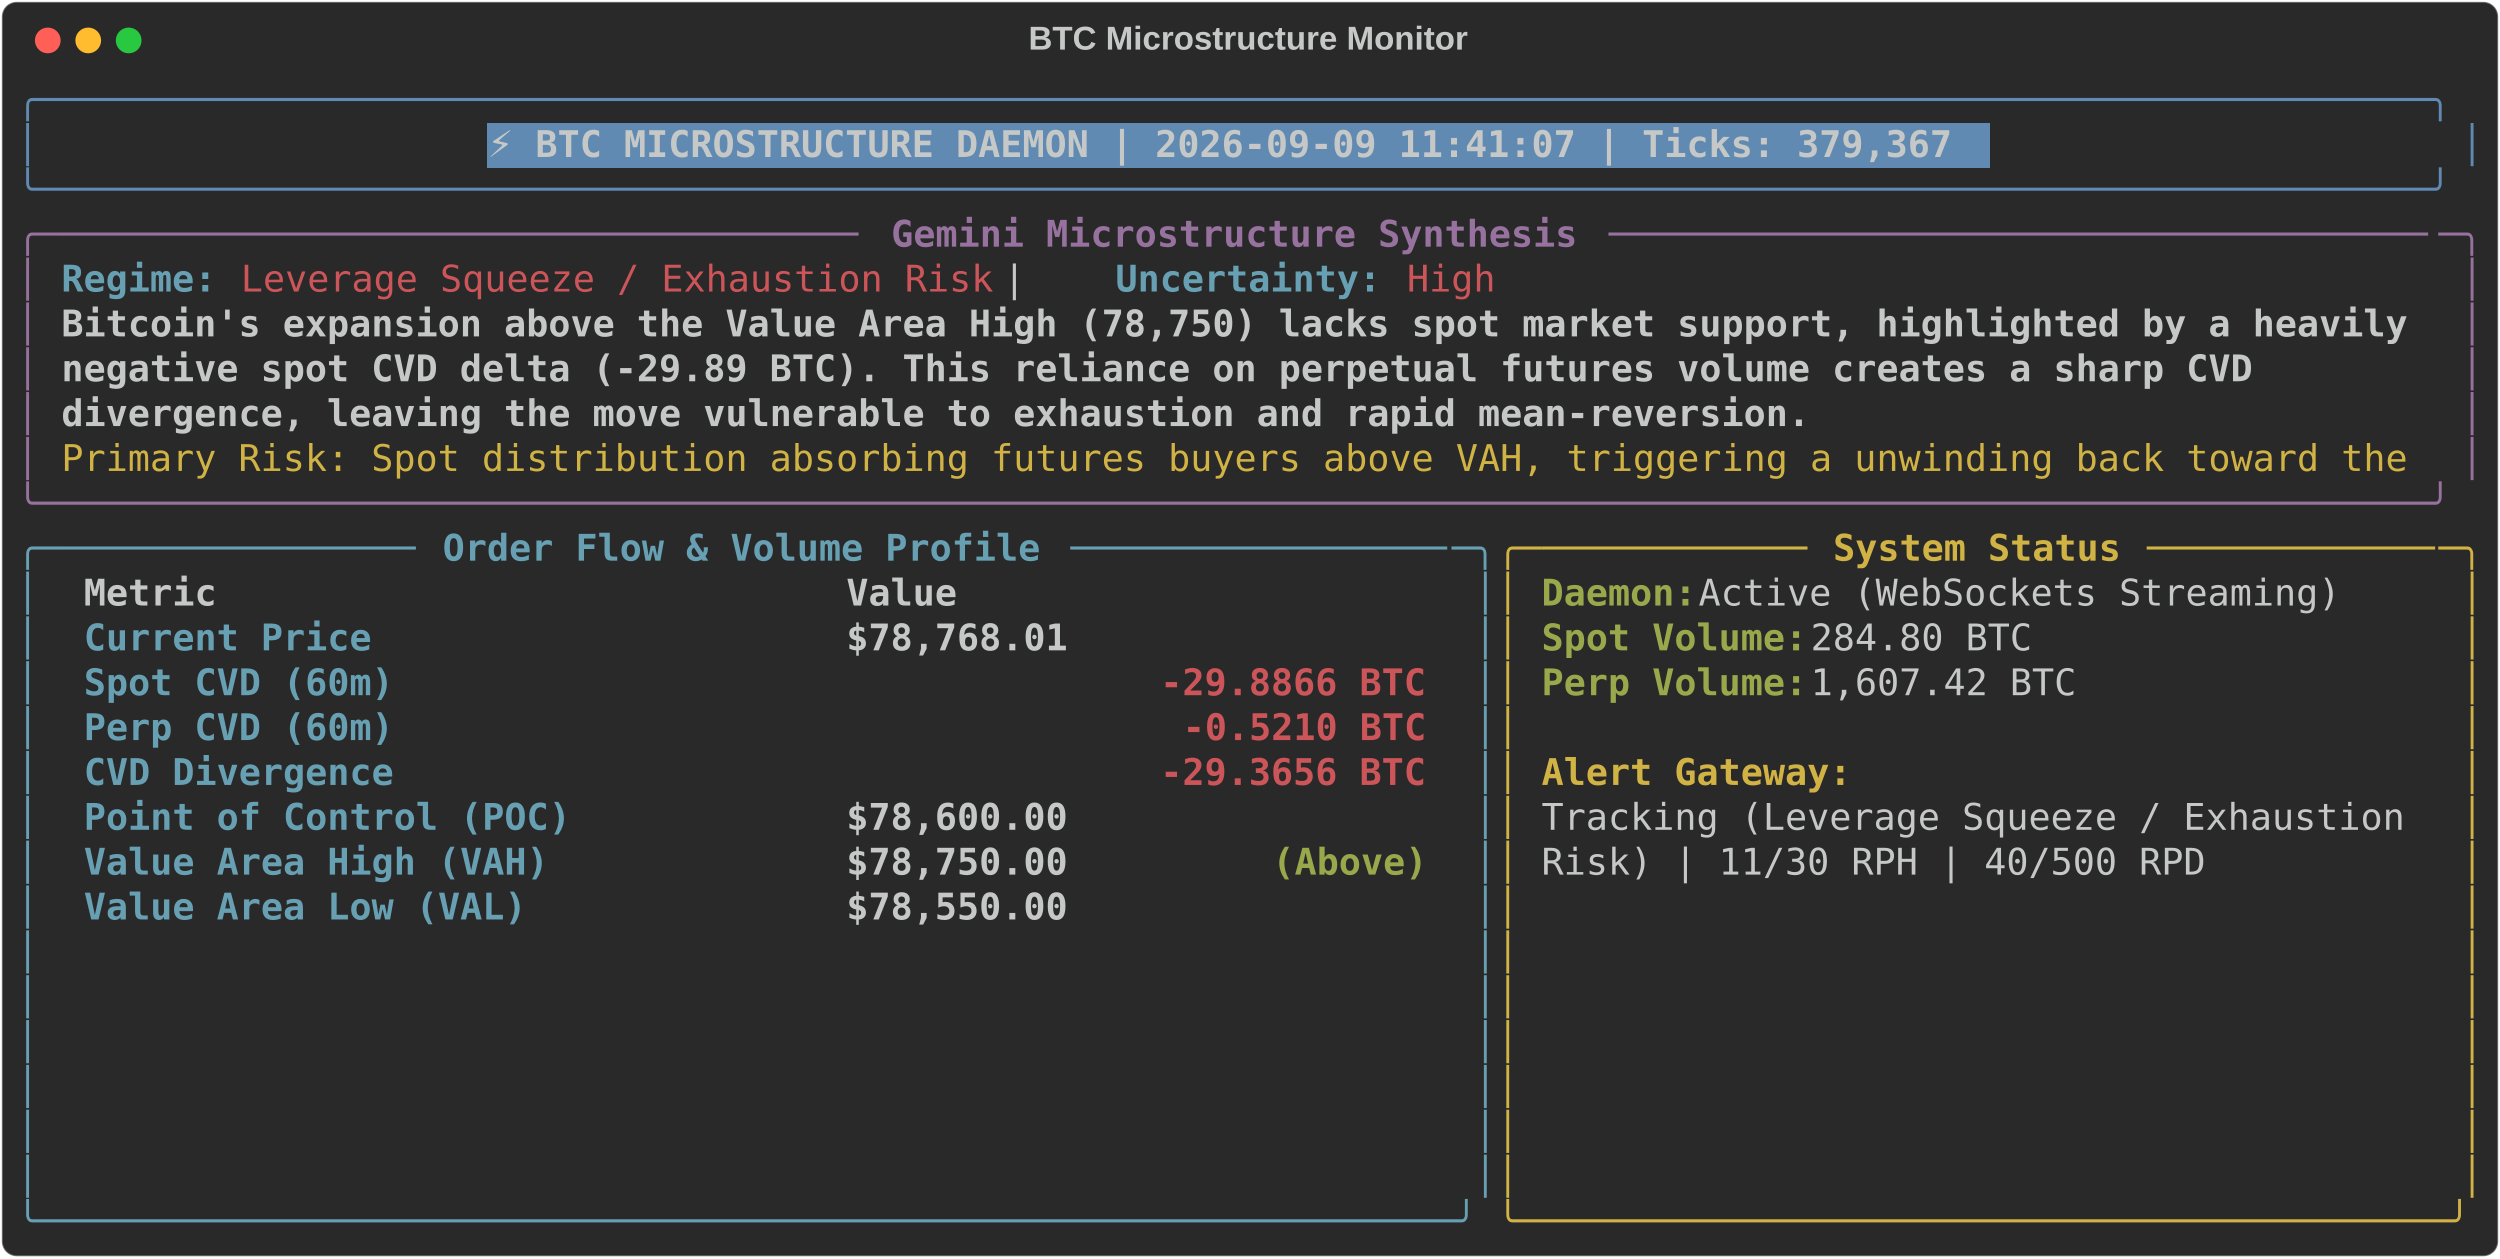
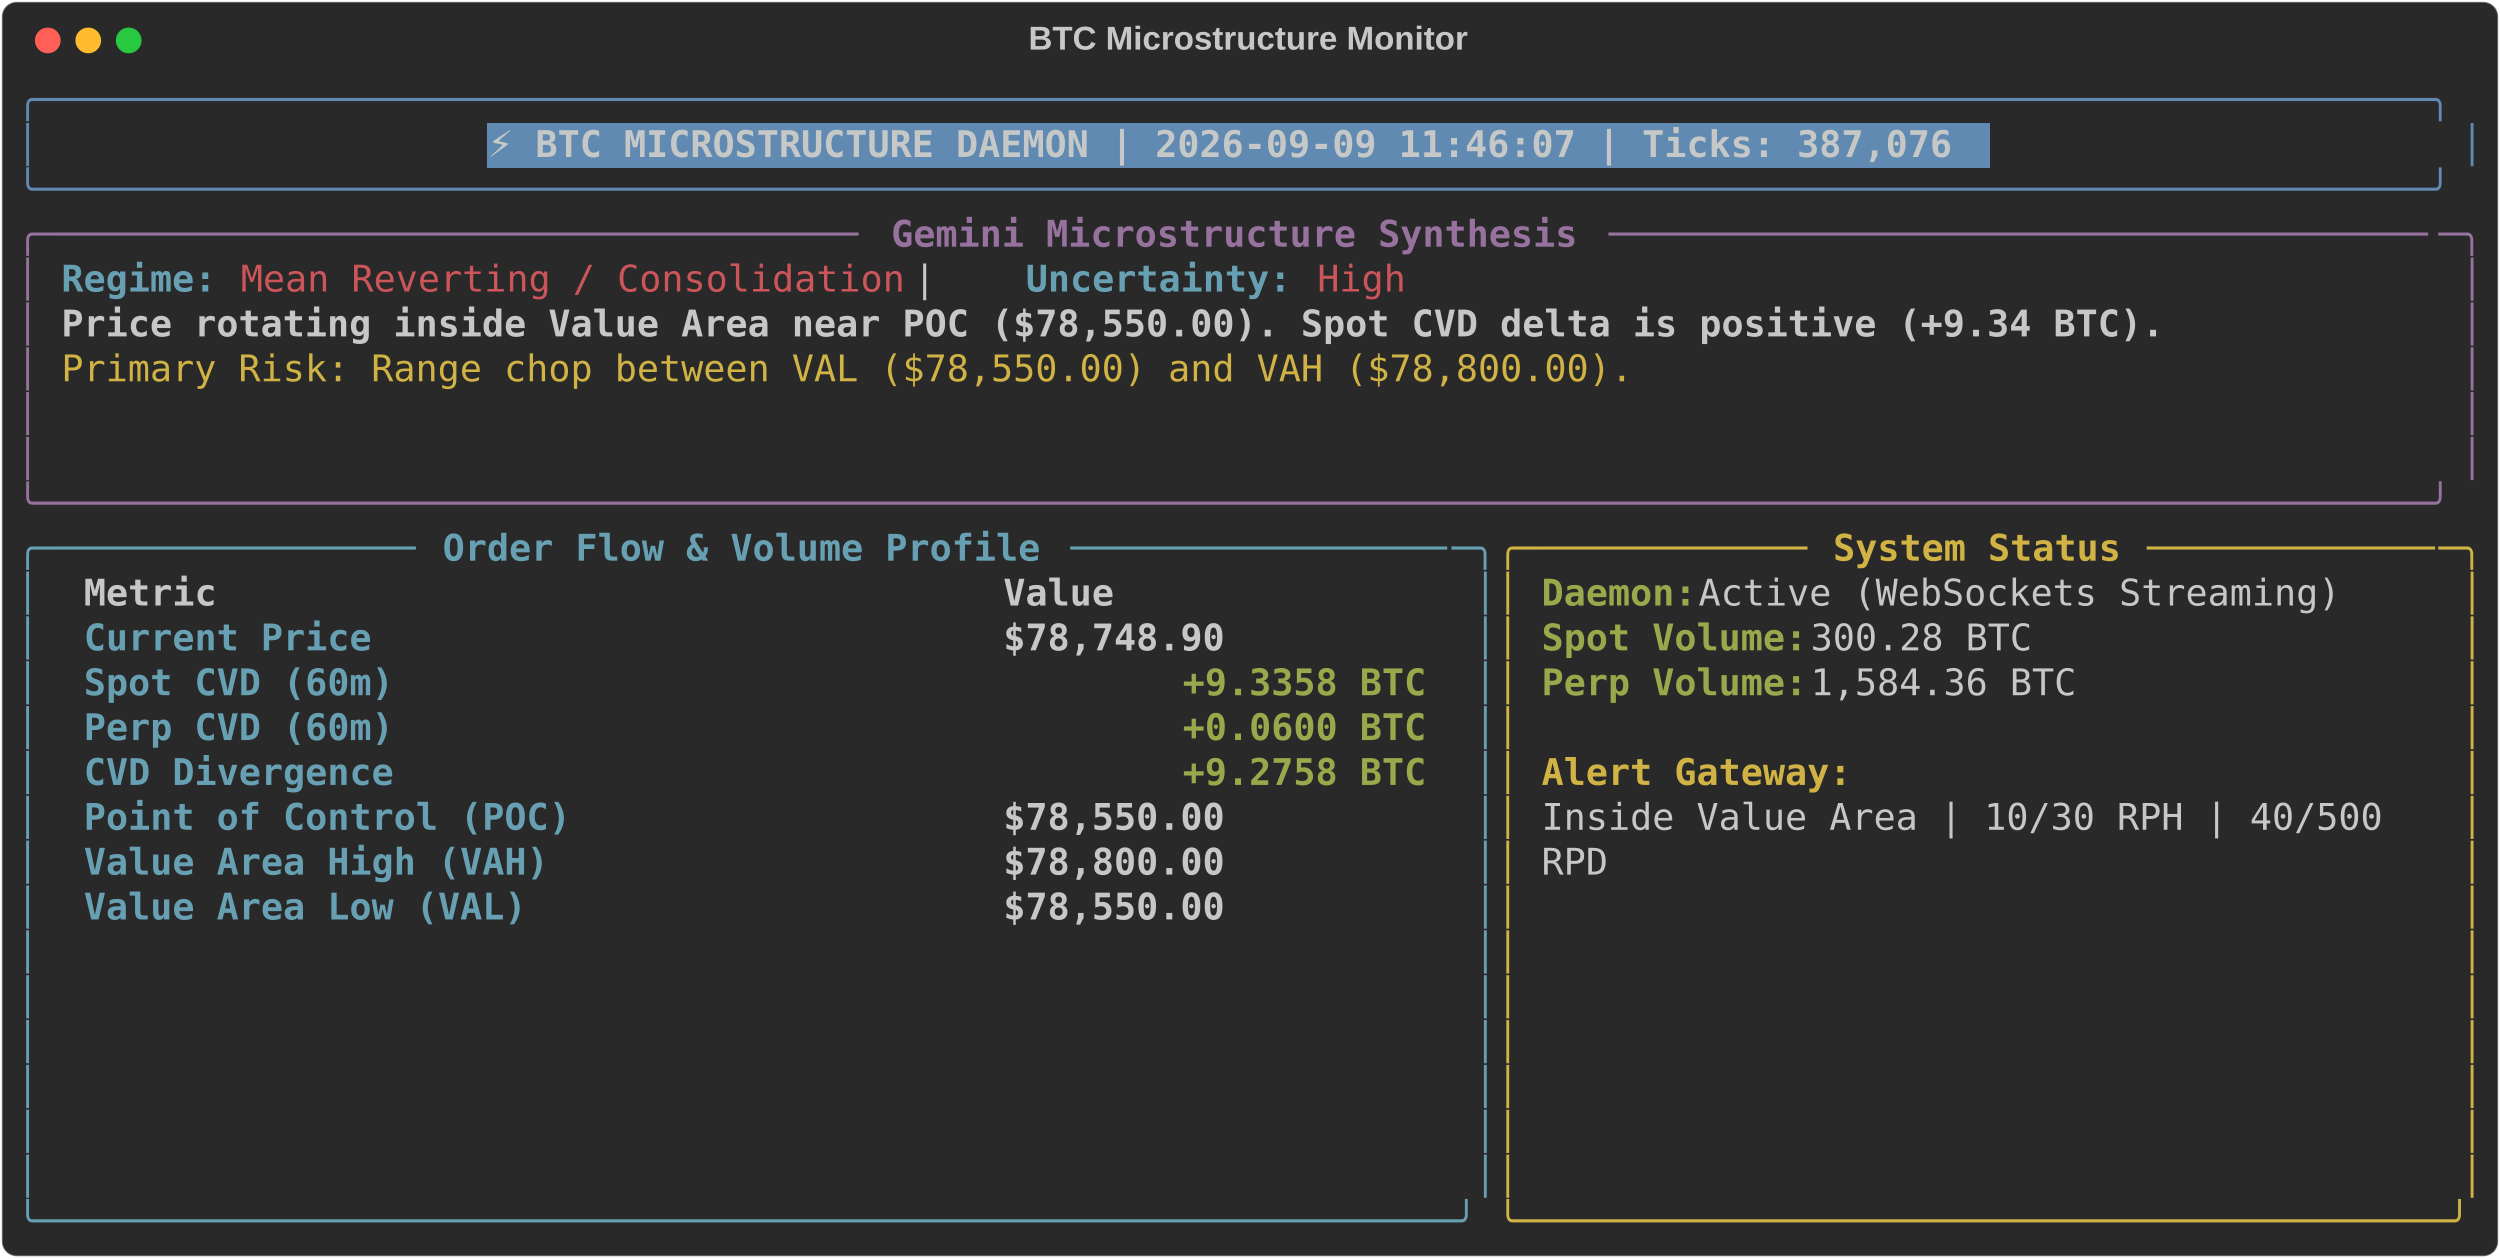
<svg xmlns="http://www.w3.org/2000/svg" class="rich-terminal" viewBox="0 0 1360 684.4">
  <style>

    @font-face {
        font-family: "Fira Code";
        src: local("FiraCode-Regular"),
                url("https://cdnjs.cloudflare.com/ajax/libs/firacode/6.2.0/woff2/FiraCode-Regular.woff2") format("woff2"),
                url("https://cdnjs.cloudflare.com/ajax/libs/firacode/6.2.0/woff/FiraCode-Regular.woff") format("woff");
        font-style: normal;
        font-weight: 400;
    }
    @font-face {
        font-family: "Fira Code";
        src: local("FiraCode-Bold"),
                url("https://cdnjs.cloudflare.com/ajax/libs/firacode/6.2.0/woff2/FiraCode-Bold.woff2") format("woff2"),
                url("https://cdnjs.cloudflare.com/ajax/libs/firacode/6.2.0/woff/FiraCode-Bold.woff") format("woff");
        font-style: bold;
        font-weight: 700;
    }

-     .terminal-413456417-matrix {
+     .terminal-1064719548-matrix {
        font-family: Fira Code, monospace;
        font-size: 20px;
        line-height: 24.4px;
        font-variant-east-asian: full-width;
    }

-     .terminal-413456417-title {
+     .terminal-1064719548-title {
        font-size: 18px;
        font-weight: bold;
        font-family: arial;
    }

-     .terminal-413456417-r1 { fill: #608ab1 }
- .terminal-413456417-r2 { fill: #c5c8c6 }
- .terminal-413456417-r3 { fill: #c5c8c6;font-weight: bold }
- .terminal-413456417-r4 { fill: #98729f }
- .terminal-413456417-r5 { fill: #98729f;font-weight: bold }
- .terminal-413456417-r6 { fill: #68a0b3;font-weight: bold }
- .terminal-413456417-r7 { fill: #cc555a }
- .terminal-413456417-r8 { fill: #d0b344 }
- .terminal-413456417-r9 { fill: #68a0b3 }
- .terminal-413456417-r10 { fill: #d0b344;font-weight: bold }
- .terminal-413456417-r11 { fill: #98a84b;font-weight: bold }
- .terminal-413456417-r12 { fill: #cc555a;font-weight: bold }
+     .terminal-1064719548-r1 { fill: #608ab1 }
+ .terminal-1064719548-r2 { fill: #c5c8c6 }
+ .terminal-1064719548-r3 { fill: #c5c8c6;font-weight: bold }
+ .terminal-1064719548-r4 { fill: #98729f }
+ .terminal-1064719548-r5 { fill: #98729f;font-weight: bold }
+ .terminal-1064719548-r6 { fill: #68a0b3;font-weight: bold }
+ .terminal-1064719548-r7 { fill: #cc555a }
+ .terminal-1064719548-r8 { fill: #d0b344 }
+ .terminal-1064719548-r9 { fill: #68a0b3 }
+ .terminal-1064719548-r10 { fill: #d0b344;font-weight: bold }
+ .terminal-1064719548-r11 { fill: #98a84b;font-weight: bold }
    </style>
  <defs>
-     <clipPath id="terminal-413456417-clip-terminal">
+     <clipPath id="terminal-1064719548-clip-terminal">
      <rect x="0" y="0" width="1341.0" height="633.4" />
    </clipPath>
-     <clipPath id="terminal-413456417-line-0">
+     <clipPath id="terminal-1064719548-line-0">
      <rect x="0" y="1.5" width="1342" height="24.65" />
    </clipPath>
-     <clipPath id="terminal-413456417-line-1">
+     <clipPath id="terminal-1064719548-line-1">
      <rect x="0" y="25.9" width="1342" height="24.65" />
    </clipPath>
-     <clipPath id="terminal-413456417-line-2">
+     <clipPath id="terminal-1064719548-line-2">
      <rect x="0" y="50.3" width="1342" height="24.65" />
    </clipPath>
-     <clipPath id="terminal-413456417-line-3">
+     <clipPath id="terminal-1064719548-line-3">
      <rect x="0" y="74.7" width="1342" height="24.65" />
    </clipPath>
-     <clipPath id="terminal-413456417-line-4">
+     <clipPath id="terminal-1064719548-line-4">
      <rect x="0" y="99.1" width="1342" height="24.65" />
    </clipPath>
-     <clipPath id="terminal-413456417-line-5">
+     <clipPath id="terminal-1064719548-line-5">
      <rect x="0" y="123.5" width="1342" height="24.65" />
    </clipPath>
-     <clipPath id="terminal-413456417-line-6">
+     <clipPath id="terminal-1064719548-line-6">
      <rect x="0" y="147.9" width="1342" height="24.65" />
    </clipPath>
-     <clipPath id="terminal-413456417-line-7">
+     <clipPath id="terminal-1064719548-line-7">
      <rect x="0" y="172.3" width="1342" height="24.65" />
    </clipPath>
-     <clipPath id="terminal-413456417-line-8">
+     <clipPath id="terminal-1064719548-line-8">
      <rect x="0" y="196.7" width="1342" height="24.65" />
    </clipPath>
-     <clipPath id="terminal-413456417-line-9">
+     <clipPath id="terminal-1064719548-line-9">
      <rect x="0" y="221.1" width="1342" height="24.65" />
    </clipPath>
-     <clipPath id="terminal-413456417-line-10">
+     <clipPath id="terminal-1064719548-line-10">
      <rect x="0" y="245.5" width="1342" height="24.65" />
    </clipPath>
-     <clipPath id="terminal-413456417-line-11">
+     <clipPath id="terminal-1064719548-line-11">
      <rect x="0" y="269.9" width="1342" height="24.65" />
    </clipPath>
-     <clipPath id="terminal-413456417-line-12">
+     <clipPath id="terminal-1064719548-line-12">
      <rect x="0" y="294.3" width="1342" height="24.65" />
    </clipPath>
-     <clipPath id="terminal-413456417-line-13">
+     <clipPath id="terminal-1064719548-line-13">
      <rect x="0" y="318.7" width="1342" height="24.65" />
    </clipPath>
-     <clipPath id="terminal-413456417-line-14">
+     <clipPath id="terminal-1064719548-line-14">
      <rect x="0" y="343.1" width="1342" height="24.65" />
    </clipPath>
-     <clipPath id="terminal-413456417-line-15">
+     <clipPath id="terminal-1064719548-line-15">
      <rect x="0" y="367.5" width="1342" height="24.65" />
    </clipPath>
-     <clipPath id="terminal-413456417-line-16">
+     <clipPath id="terminal-1064719548-line-16">
      <rect x="0" y="391.9" width="1342" height="24.65" />
    </clipPath>
-     <clipPath id="terminal-413456417-line-17">
+     <clipPath id="terminal-1064719548-line-17">
      <rect x="0" y="416.3" width="1342" height="24.65" />
    </clipPath>
-     <clipPath id="terminal-413456417-line-18">
+     <clipPath id="terminal-1064719548-line-18">
      <rect x="0" y="440.7" width="1342" height="24.65" />
    </clipPath>
-     <clipPath id="terminal-413456417-line-19">
+     <clipPath id="terminal-1064719548-line-19">
      <rect x="0" y="465.1" width="1342" height="24.65" />
    </clipPath>
-     <clipPath id="terminal-413456417-line-20">
+     <clipPath id="terminal-1064719548-line-20">
      <rect x="0" y="489.5" width="1342" height="24.65" />
    </clipPath>
-     <clipPath id="terminal-413456417-line-21">
+     <clipPath id="terminal-1064719548-line-21">
      <rect x="0" y="513.9" width="1342" height="24.65" />
    </clipPath>
-     <clipPath id="terminal-413456417-line-22">
+     <clipPath id="terminal-1064719548-line-22">
      <rect x="0" y="538.3" width="1342" height="24.65" />
    </clipPath>
-     <clipPath id="terminal-413456417-line-23">
+     <clipPath id="terminal-1064719548-line-23">
      <rect x="0" y="562.7" width="1342" height="24.65" />
    </clipPath>
-     <clipPath id="terminal-413456417-line-24">
+     <clipPath id="terminal-1064719548-line-24">
      <rect x="0" y="587.1" width="1342" height="24.65" />
    </clipPath>
  </defs>
  <rect fill="#292929" stroke="rgba(255,255,255,0.35)" stroke-width="1" x="1" y="1" width="1358" height="682.4" rx="8" />
-   <text class="terminal-413456417-title" fill="#c5c8c6" text-anchor="middle" x="679" y="27">BTC Microstructure Monitor</text>
+   <text class="terminal-1064719548-title" fill="#c5c8c6" text-anchor="middle" x="679" y="27">BTC Microstructure Monitor</text>
  <g transform="translate(26,22)">
    <circle cx="0" cy="0" r="7" fill="#ff5f57" />
    <circle cx="22" cy="0" r="7" fill="#febc2e" />
    <circle cx="44" cy="0" r="7" fill="#28c840" />
  </g>
-   <g transform="translate(9, 41)" clip-path="url(#terminal-413456417-clip-terminal)">
+   <g transform="translate(9, 41)" clip-path="url(#terminal-1064719548-clip-terminal)">
    <rect fill="#608ab1" x="256.2" y="25.9" width="817.4" height="24.65" shape-rendering="crispEdges" />
-     <g class="terminal-413456417-matrix">
-       <text class="terminal-413456417-r1" x="0" y="20" textLength="1342" clip-path="url(#terminal-413456417-line-0)">╭────────────────────────────────────────────────────────────────────────────────────────────────────────────╮</text>
-       <text class="terminal-413456417-r2" x="1342" y="20" textLength="12.2" clip-path="url(#terminal-413456417-line-0)">
- </text>
-       <text class="terminal-413456417-r1" x="0" y="44.4" textLength="12.2" clip-path="url(#terminal-413456417-line-1)">│</text>
-       <text class="terminal-413456417-r3" x="256.2" y="44.4" textLength="805.2" clip-path="url(#terminal-413456417-line-1)">⚡ BTC MICROSTRUCTURE DAEMON | 2026-09-09 11:41:07 | Ticks: 379,367</text>
-       <text class="terminal-413456417-r1" x="1329.8" y="44.4" textLength="12.2" clip-path="url(#terminal-413456417-line-1)">│</text>
-       <text class="terminal-413456417-r2" x="1342" y="44.4" textLength="12.2" clip-path="url(#terminal-413456417-line-1)">
- </text>
-       <text class="terminal-413456417-r1" x="0" y="68.8" textLength="1342" clip-path="url(#terminal-413456417-line-2)">╰────────────────────────────────────────────────────────────────────────────────────────────────────────────╯</text>
-       <text class="terminal-413456417-r2" x="1342" y="68.8" textLength="12.2" clip-path="url(#terminal-413456417-line-2)">
- </text>
-       <text class="terminal-413456417-r4" x="0" y="93.2" textLength="24.4" clip-path="url(#terminal-413456417-line-3)">╭─</text>
-       <text class="terminal-413456417-r4" x="24.4" y="93.2" textLength="439.2" clip-path="url(#terminal-413456417-line-3)">────────────────────────────────────</text>
-       <text class="terminal-413456417-r5" x="475.8" y="93.2" textLength="378.2" clip-path="url(#terminal-413456417-line-3)">Gemini Microstructure Synthesis</text>
-       <text class="terminal-413456417-r4" x="866.2" y="93.2" textLength="451.4" clip-path="url(#terminal-413456417-line-3)">─────────────────────────────────────</text>
-       <text class="terminal-413456417-r4" x="1317.6" y="93.2" textLength="24.4" clip-path="url(#terminal-413456417-line-3)">─╮</text>
-       <text class="terminal-413456417-r2" x="1342" y="93.2" textLength="12.2" clip-path="url(#terminal-413456417-line-3)">
- </text>
-       <text class="terminal-413456417-r4" x="0" y="117.6" textLength="12.2" clip-path="url(#terminal-413456417-line-4)">│</text>
-       <text class="terminal-413456417-r6" x="24.4" y="117.6" textLength="85.4" clip-path="url(#terminal-413456417-line-4)">Regime:</text>
-       <text class="terminal-413456417-r7" x="122" y="117.6" textLength="414.8" clip-path="url(#terminal-413456417-line-4)">Leverage Squeeze / Exhaustion Risk</text>
-       <text class="terminal-413456417-r2" x="536.8" y="117.6" textLength="61" clip-path="url(#terminal-413456417-line-4)">  |  </text>
-       <text class="terminal-413456417-r6" x="597.8" y="117.6" textLength="146.4" clip-path="url(#terminal-413456417-line-4)">Uncertainty:</text>
-       <text class="terminal-413456417-r7" x="756.4" y="117.6" textLength="48.8" clip-path="url(#terminal-413456417-line-4)">High</text>
-       <text class="terminal-413456417-r4" x="1329.8" y="117.6" textLength="12.2" clip-path="url(#terminal-413456417-line-4)">│</text>
-       <text class="terminal-413456417-r2" x="1342" y="117.6" textLength="12.2" clip-path="url(#terminal-413456417-line-4)">
- </text>
-       <text class="terminal-413456417-r4" x="0" y="142" textLength="12.2" clip-path="url(#terminal-413456417-line-5)">│</text>
-       <text class="terminal-413456417-r3" x="24.4" y="142" textLength="1293.2" clip-path="url(#terminal-413456417-line-5)">Bitcoin's expansion above the Value Area High (78,750) lacks spot market support, highlighted by a heavily</text>
-       <text class="terminal-413456417-r4" x="1329.8" y="142" textLength="12.2" clip-path="url(#terminal-413456417-line-5)">│</text>
-       <text class="terminal-413456417-r2" x="1342" y="142" textLength="12.2" clip-path="url(#terminal-413456417-line-5)">
- </text>
-       <text class="terminal-413456417-r4" x="0" y="166.4" textLength="12.2" clip-path="url(#terminal-413456417-line-6)">│</text>
-       <text class="terminal-413456417-r3" x="24.4" y="166.4" textLength="1220" clip-path="url(#terminal-413456417-line-6)">negative spot CVD delta (-29.89 BTC). This reliance on perpetual futures volume creates a sharp CVD </text>
-       <text class="terminal-413456417-r4" x="1329.8" y="166.4" textLength="12.2" clip-path="url(#terminal-413456417-line-6)">│</text>
-       <text class="terminal-413456417-r2" x="1342" y="166.4" textLength="12.2" clip-path="url(#terminal-413456417-line-6)">
- </text>
-       <text class="terminal-413456417-r4" x="0" y="190.8" textLength="12.2" clip-path="url(#terminal-413456417-line-7)">│</text>
-       <text class="terminal-413456417-r3" x="24.4" y="190.8" textLength="963.8" clip-path="url(#terminal-413456417-line-7)">divergence, leaving the move vulnerable to exhaustion and rapid mean-reversion.</text>
-       <text class="terminal-413456417-r4" x="1329.8" y="190.8" textLength="12.2" clip-path="url(#terminal-413456417-line-7)">│</text>
-       <text class="terminal-413456417-r2" x="1342" y="190.8" textLength="12.2" clip-path="url(#terminal-413456417-line-7)">
- </text>
-       <text class="terminal-413456417-r4" x="0" y="215.2" textLength="12.2" clip-path="url(#terminal-413456417-line-8)">│</text>
-       <text class="terminal-413456417-r8" x="24.4" y="215.2" textLength="1293.2" clip-path="url(#terminal-413456417-line-8)">Primary Risk: Spot distribution absorbing futures buyers above VAH, triggering a unwinding back toward the</text>
-       <text class="terminal-413456417-r4" x="1329.8" y="215.2" textLength="12.2" clip-path="url(#terminal-413456417-line-8)">│</text>
-       <text class="terminal-413456417-r2" x="1342" y="215.2" textLength="12.2" clip-path="url(#terminal-413456417-line-8)">
- </text>
-       <text class="terminal-413456417-r4" x="0" y="239.6" textLength="1342" clip-path="url(#terminal-413456417-line-9)">╰────────────────────────────────────────────────────────────────────────────────────────────────────────────╯</text>
-       <text class="terminal-413456417-r2" x="1342" y="239.6" textLength="12.2" clip-path="url(#terminal-413456417-line-9)">
- </text>
-       <text class="terminal-413456417-r9" x="0" y="264" textLength="24.4" clip-path="url(#terminal-413456417-line-10)">╭─</text>
-       <text class="terminal-413456417-r9" x="24.4" y="264" textLength="195.2" clip-path="url(#terminal-413456417-line-10)">────────────────</text>
-       <text class="terminal-413456417-r6" x="231.8" y="264" textLength="329.4" clip-path="url(#terminal-413456417-line-10)">Order Flow &amp; Volume Profile</text>
-       <text class="terminal-413456417-r9" x="573.4" y="264" textLength="207.4" clip-path="url(#terminal-413456417-line-10)">─────────────────</text>
-       <text class="terminal-413456417-r9" x="780.8" y="264" textLength="24.4" clip-path="url(#terminal-413456417-line-10)">─╮</text>
-       <text class="terminal-413456417-r8" x="805.2" y="264" textLength="24.4" clip-path="url(#terminal-413456417-line-10)">╭─</text>
-       <text class="terminal-413456417-r8" x="829.6" y="264" textLength="146.4" clip-path="url(#terminal-413456417-line-10)">────────────</text>
-       <text class="terminal-413456417-r10" x="988.2" y="264" textLength="158.6" clip-path="url(#terminal-413456417-line-10)">System Status</text>
-       <text class="terminal-413456417-r8" x="1159" y="264" textLength="158.6" clip-path="url(#terminal-413456417-line-10)">─────────────</text>
-       <text class="terminal-413456417-r8" x="1317.6" y="264" textLength="24.4" clip-path="url(#terminal-413456417-line-10)">─╮</text>
-       <text class="terminal-413456417-r2" x="1342" y="264" textLength="12.2" clip-path="url(#terminal-413456417-line-10)">
- </text>
-       <text class="terminal-413456417-r9" x="0" y="288.4" textLength="12.2" clip-path="url(#terminal-413456417-line-11)">│</text>
-       <text class="terminal-413456417-r3" x="36.6" y="288.4" textLength="390.4" clip-path="url(#terminal-413456417-line-11)">Metric                          </text>
-       <text class="terminal-413456417-r3" x="451.4" y="288.4" textLength="317.2" clip-path="url(#terminal-413456417-line-11)">                     Value</text>
-       <text class="terminal-413456417-r9" x="793" y="288.4" textLength="12.2" clip-path="url(#terminal-413456417-line-11)">│</text>
-       <text class="terminal-413456417-r8" x="805.2" y="288.4" textLength="12.2" clip-path="url(#terminal-413456417-line-11)">│</text>
-       <text class="terminal-413456417-r11" x="829.6" y="288.4" textLength="85.4" clip-path="url(#terminal-413456417-line-11)">Daemon:</text>
-       <text class="terminal-413456417-r2" x="915" y="288.4" textLength="366" clip-path="url(#terminal-413456417-line-11)"> Active (WebSockets Streaming)</text>
-       <text class="terminal-413456417-r8" x="1329.8" y="288.4" textLength="12.2" clip-path="url(#terminal-413456417-line-11)">│</text>
-       <text class="terminal-413456417-r2" x="1342" y="288.4" textLength="12.2" clip-path="url(#terminal-413456417-line-11)">
- </text>
-       <text class="terminal-413456417-r9" x="0" y="312.8" textLength="12.2" clip-path="url(#terminal-413456417-line-12)">│</text>
-       <text class="terminal-413456417-r6" x="36.6" y="312.8" textLength="390.4" clip-path="url(#terminal-413456417-line-12)">Current Price                   </text>
-       <text class="terminal-413456417-r3" x="451.4" y="312.8" textLength="317.2" clip-path="url(#terminal-413456417-line-12)">                $78,768.01</text>
-       <text class="terminal-413456417-r9" x="793" y="312.8" textLength="12.2" clip-path="url(#terminal-413456417-line-12)">│</text>
-       <text class="terminal-413456417-r8" x="805.2" y="312.8" textLength="12.2" clip-path="url(#terminal-413456417-line-12)">│</text>
-       <text class="terminal-413456417-r11" x="829.6" y="312.8" textLength="146.4" clip-path="url(#terminal-413456417-line-12)">Spot Volume:</text>
-       <text class="terminal-413456417-r2" x="976" y="312.8" textLength="134.2" clip-path="url(#terminal-413456417-line-12)"> 284.80 BTC</text>
-       <text class="terminal-413456417-r8" x="1329.8" y="312.8" textLength="12.2" clip-path="url(#terminal-413456417-line-12)">│</text>
-       <text class="terminal-413456417-r2" x="1342" y="312.8" textLength="12.2" clip-path="url(#terminal-413456417-line-12)">
- </text>
-       <text class="terminal-413456417-r9" x="0" y="337.2" textLength="12.2" clip-path="url(#terminal-413456417-line-13)">│</text>
-       <text class="terminal-413456417-r6" x="36.6" y="337.2" textLength="390.4" clip-path="url(#terminal-413456417-line-13)">Spot CVD (60m)                  </text>
-       <text class="terminal-413456417-r12" x="622.2" y="337.2" textLength="146.4" clip-path="url(#terminal-413456417-line-13)">-29.8866 BTC</text>
-       <text class="terminal-413456417-r9" x="793" y="337.2" textLength="12.2" clip-path="url(#terminal-413456417-line-13)">│</text>
-       <text class="terminal-413456417-r8" x="805.2" y="337.2" textLength="12.2" clip-path="url(#terminal-413456417-line-13)">│</text>
-       <text class="terminal-413456417-r11" x="829.6" y="337.2" textLength="146.4" clip-path="url(#terminal-413456417-line-13)">Perp Volume:</text>
-       <text class="terminal-413456417-r2" x="976" y="337.2" textLength="158.6" clip-path="url(#terminal-413456417-line-13)"> 1,607.42 BTC</text>
-       <text class="terminal-413456417-r8" x="1329.8" y="337.2" textLength="12.2" clip-path="url(#terminal-413456417-line-13)">│</text>
-       <text class="terminal-413456417-r2" x="1342" y="337.2" textLength="12.2" clip-path="url(#terminal-413456417-line-13)">
- </text>
-       <text class="terminal-413456417-r9" x="0" y="361.6" textLength="12.2" clip-path="url(#terminal-413456417-line-14)">│</text>
-       <text class="terminal-413456417-r6" x="36.6" y="361.6" textLength="390.4" clip-path="url(#terminal-413456417-line-14)">Perp CVD (60m)                  </text>
-       <text class="terminal-413456417-r12" x="634.4" y="361.6" textLength="134.2" clip-path="url(#terminal-413456417-line-14)">-0.5210 BTC</text>
-       <text class="terminal-413456417-r9" x="793" y="361.6" textLength="12.2" clip-path="url(#terminal-413456417-line-14)">│</text>
-       <text class="terminal-413456417-r8" x="805.2" y="361.6" textLength="12.2" clip-path="url(#terminal-413456417-line-14)">│</text>
-       <text class="terminal-413456417-r8" x="1329.8" y="361.6" textLength="12.2" clip-path="url(#terminal-413456417-line-14)">│</text>
-       <text class="terminal-413456417-r2" x="1342" y="361.6" textLength="12.2" clip-path="url(#terminal-413456417-line-14)">
- </text>
-       <text class="terminal-413456417-r9" x="0" y="386" textLength="12.2" clip-path="url(#terminal-413456417-line-15)">│</text>
-       <text class="terminal-413456417-r6" x="36.6" y="386" textLength="390.4" clip-path="url(#terminal-413456417-line-15)">CVD Divergence                  </text>
-       <text class="terminal-413456417-r12" x="622.2" y="386" textLength="146.4" clip-path="url(#terminal-413456417-line-15)">-29.3656 BTC</text>
-       <text class="terminal-413456417-r9" x="793" y="386" textLength="12.2" clip-path="url(#terminal-413456417-line-15)">│</text>
-       <text class="terminal-413456417-r8" x="805.2" y="386" textLength="12.2" clip-path="url(#terminal-413456417-line-15)">│</text>
-       <text class="terminal-413456417-r10" x="829.6" y="386" textLength="170.8" clip-path="url(#terminal-413456417-line-15)">Alert Gateway:</text>
-       <text class="terminal-413456417-r8" x="1329.8" y="386" textLength="12.2" clip-path="url(#terminal-413456417-line-15)">│</text>
-       <text class="terminal-413456417-r2" x="1342" y="386" textLength="12.2" clip-path="url(#terminal-413456417-line-15)">
- </text>
-       <text class="terminal-413456417-r9" x="0" y="410.4" textLength="12.2" clip-path="url(#terminal-413456417-line-16)">│</text>
-       <text class="terminal-413456417-r6" x="36.6" y="410.4" textLength="390.4" clip-path="url(#terminal-413456417-line-16)">Point of Control (POC)          </text>
-       <text class="terminal-413456417-r3" x="451.4" y="410.4" textLength="317.2" clip-path="url(#terminal-413456417-line-16)">                $78,600.00</text>
-       <text class="terminal-413456417-r9" x="793" y="410.4" textLength="12.2" clip-path="url(#terminal-413456417-line-16)">│</text>
-       <text class="terminal-413456417-r8" x="805.2" y="410.4" textLength="12.2" clip-path="url(#terminal-413456417-line-16)">│</text>
-       <text class="terminal-413456417-r2" x="829.6" y="410.4" textLength="488" clip-path="url(#terminal-413456417-line-16)">Tracking (Leverage Squeeze / Exhaustion </text>
-       <text class="terminal-413456417-r8" x="1329.8" y="410.4" textLength="12.2" clip-path="url(#terminal-413456417-line-16)">│</text>
-       <text class="terminal-413456417-r2" x="1342" y="410.4" textLength="12.2" clip-path="url(#terminal-413456417-line-16)">
- </text>
-       <text class="terminal-413456417-r9" x="0" y="434.8" textLength="12.2" clip-path="url(#terminal-413456417-line-17)">│</text>
-       <text class="terminal-413456417-r6" x="36.6" y="434.8" textLength="390.4" clip-path="url(#terminal-413456417-line-17)">Value Area High (VAH)           </text>
-       <text class="terminal-413456417-r3" x="451.4" y="434.8" textLength="231.8" clip-path="url(#terminal-413456417-line-17)">        $78,750.00 </text>
-       <text class="terminal-413456417-r11" x="683.2" y="434.8" textLength="85.4" clip-path="url(#terminal-413456417-line-17)">(Above)</text>
-       <text class="terminal-413456417-r9" x="793" y="434.8" textLength="12.2" clip-path="url(#terminal-413456417-line-17)">│</text>
-       <text class="terminal-413456417-r8" x="805.2" y="434.8" textLength="12.2" clip-path="url(#terminal-413456417-line-17)">│</text>
-       <text class="terminal-413456417-r2" x="829.6" y="434.8" textLength="366" clip-path="url(#terminal-413456417-line-17)">Risk) | 11/30 RPH | 40/500 RPD</text>
-       <text class="terminal-413456417-r8" x="1329.8" y="434.8" textLength="12.2" clip-path="url(#terminal-413456417-line-17)">│</text>
-       <text class="terminal-413456417-r2" x="1342" y="434.8" textLength="12.2" clip-path="url(#terminal-413456417-line-17)">
- </text>
-       <text class="terminal-413456417-r9" x="0" y="459.2" textLength="12.2" clip-path="url(#terminal-413456417-line-18)">│</text>
-       <text class="terminal-413456417-r6" x="36.6" y="459.2" textLength="390.4" clip-path="url(#terminal-413456417-line-18)">Value Area Low (VAL)            </text>
-       <text class="terminal-413456417-r3" x="451.4" y="459.2" textLength="317.2" clip-path="url(#terminal-413456417-line-18)">                $78,550.00</text>
-       <text class="terminal-413456417-r9" x="793" y="459.2" textLength="12.2" clip-path="url(#terminal-413456417-line-18)">│</text>
-       <text class="terminal-413456417-r8" x="805.2" y="459.2" textLength="12.2" clip-path="url(#terminal-413456417-line-18)">│</text>
-       <text class="terminal-413456417-r8" x="1329.8" y="459.2" textLength="12.2" clip-path="url(#terminal-413456417-line-18)">│</text>
-       <text class="terminal-413456417-r2" x="1342" y="459.2" textLength="12.2" clip-path="url(#terminal-413456417-line-18)">
- </text>
-       <text class="terminal-413456417-r9" x="0" y="483.6" textLength="12.2" clip-path="url(#terminal-413456417-line-19)">│</text>
-       <text class="terminal-413456417-r9" x="793" y="483.6" textLength="12.2" clip-path="url(#terminal-413456417-line-19)">│</text>
-       <text class="terminal-413456417-r8" x="805.2" y="483.6" textLength="12.2" clip-path="url(#terminal-413456417-line-19)">│</text>
-       <text class="terminal-413456417-r8" x="1329.8" y="483.6" textLength="12.2" clip-path="url(#terminal-413456417-line-19)">│</text>
-       <text class="terminal-413456417-r2" x="1342" y="483.6" textLength="12.2" clip-path="url(#terminal-413456417-line-19)">
- </text>
-       <text class="terminal-413456417-r9" x="0" y="508" textLength="12.2" clip-path="url(#terminal-413456417-line-20)">│</text>
-       <text class="terminal-413456417-r9" x="793" y="508" textLength="12.2" clip-path="url(#terminal-413456417-line-20)">│</text>
-       <text class="terminal-413456417-r8" x="805.2" y="508" textLength="12.2" clip-path="url(#terminal-413456417-line-20)">│</text>
-       <text class="terminal-413456417-r8" x="1329.8" y="508" textLength="12.2" clip-path="url(#terminal-413456417-line-20)">│</text>
-       <text class="terminal-413456417-r2" x="1342" y="508" textLength="12.2" clip-path="url(#terminal-413456417-line-20)">
- </text>
-       <text class="terminal-413456417-r9" x="0" y="532.4" textLength="12.2" clip-path="url(#terminal-413456417-line-21)">│</text>
-       <text class="terminal-413456417-r9" x="793" y="532.4" textLength="12.2" clip-path="url(#terminal-413456417-line-21)">│</text>
-       <text class="terminal-413456417-r8" x="805.2" y="532.4" textLength="12.2" clip-path="url(#terminal-413456417-line-21)">│</text>
-       <text class="terminal-413456417-r8" x="1329.8" y="532.4" textLength="12.2" clip-path="url(#terminal-413456417-line-21)">│</text>
-       <text class="terminal-413456417-r2" x="1342" y="532.4" textLength="12.2" clip-path="url(#terminal-413456417-line-21)">
- </text>
-       <text class="terminal-413456417-r9" x="0" y="556.8" textLength="12.2" clip-path="url(#terminal-413456417-line-22)">│</text>
-       <text class="terminal-413456417-r9" x="793" y="556.8" textLength="12.2" clip-path="url(#terminal-413456417-line-22)">│</text>
-       <text class="terminal-413456417-r8" x="805.2" y="556.8" textLength="12.2" clip-path="url(#terminal-413456417-line-22)">│</text>
-       <text class="terminal-413456417-r8" x="1329.8" y="556.8" textLength="12.2" clip-path="url(#terminal-413456417-line-22)">│</text>
-       <text class="terminal-413456417-r2" x="1342" y="556.8" textLength="12.2" clip-path="url(#terminal-413456417-line-22)">
- </text>
-       <text class="terminal-413456417-r9" x="0" y="581.2" textLength="12.2" clip-path="url(#terminal-413456417-line-23)">│</text>
-       <text class="terminal-413456417-r9" x="793" y="581.2" textLength="12.2" clip-path="url(#terminal-413456417-line-23)">│</text>
-       <text class="terminal-413456417-r8" x="805.2" y="581.2" textLength="12.2" clip-path="url(#terminal-413456417-line-23)">│</text>
-       <text class="terminal-413456417-r8" x="1329.8" y="581.2" textLength="12.2" clip-path="url(#terminal-413456417-line-23)">│</text>
-       <text class="terminal-413456417-r2" x="1342" y="581.2" textLength="12.2" clip-path="url(#terminal-413456417-line-23)">
- </text>
-       <text class="terminal-413456417-r9" x="0" y="605.6" textLength="12.2" clip-path="url(#terminal-413456417-line-24)">│</text>
-       <text class="terminal-413456417-r9" x="793" y="605.6" textLength="12.2" clip-path="url(#terminal-413456417-line-24)">│</text>
-       <text class="terminal-413456417-r8" x="805.2" y="605.6" textLength="12.2" clip-path="url(#terminal-413456417-line-24)">│</text>
-       <text class="terminal-413456417-r8" x="1329.8" y="605.6" textLength="12.2" clip-path="url(#terminal-413456417-line-24)">│</text>
-       <text class="terminal-413456417-r2" x="1342" y="605.6" textLength="12.2" clip-path="url(#terminal-413456417-line-24)">
- </text>
-       <text class="terminal-413456417-r9" x="0" y="630" textLength="805.2" clip-path="url(#terminal-413456417-line-25)">╰────────────────────────────────────────────────────────────────╯</text>
-       <text class="terminal-413456417-r8" x="805.2" y="630" textLength="536.8" clip-path="url(#terminal-413456417-line-25)">╰──────────────────────────────────────────╯</text>
-       <text class="terminal-413456417-r2" x="1342" y="630" textLength="12.2" clip-path="url(#terminal-413456417-line-25)">
+     <g class="terminal-1064719548-matrix">
+       <text class="terminal-1064719548-r1" x="0" y="20" textLength="1342" clip-path="url(#terminal-1064719548-line-0)">╭────────────────────────────────────────────────────────────────────────────────────────────────────────────╮</text>
+       <text class="terminal-1064719548-r2" x="1342" y="20" textLength="12.2" clip-path="url(#terminal-1064719548-line-0)">
+ </text>
+       <text class="terminal-1064719548-r1" x="0" y="44.4" textLength="12.2" clip-path="url(#terminal-1064719548-line-1)">│</text>
+       <text class="terminal-1064719548-r3" x="256.2" y="44.4" textLength="805.2" clip-path="url(#terminal-1064719548-line-1)">⚡ BTC MICROSTRUCTURE DAEMON | 2026-09-09 11:46:07 | Ticks: 387,076</text>
+       <text class="terminal-1064719548-r1" x="1329.8" y="44.4" textLength="12.2" clip-path="url(#terminal-1064719548-line-1)">│</text>
+       <text class="terminal-1064719548-r2" x="1342" y="44.4" textLength="12.2" clip-path="url(#terminal-1064719548-line-1)">
+ </text>
+       <text class="terminal-1064719548-r1" x="0" y="68.8" textLength="1342" clip-path="url(#terminal-1064719548-line-2)">╰────────────────────────────────────────────────────────────────────────────────────────────────────────────╯</text>
+       <text class="terminal-1064719548-r2" x="1342" y="68.8" textLength="12.2" clip-path="url(#terminal-1064719548-line-2)">
+ </text>
+       <text class="terminal-1064719548-r4" x="0" y="93.2" textLength="24.4" clip-path="url(#terminal-1064719548-line-3)">╭─</text>
+       <text class="terminal-1064719548-r4" x="24.4" y="93.2" textLength="439.2" clip-path="url(#terminal-1064719548-line-3)">────────────────────────────────────</text>
+       <text class="terminal-1064719548-r5" x="475.8" y="93.2" textLength="378.2" clip-path="url(#terminal-1064719548-line-3)">Gemini Microstructure Synthesis</text>
+       <text class="terminal-1064719548-r4" x="866.2" y="93.2" textLength="451.4" clip-path="url(#terminal-1064719548-line-3)">─────────────────────────────────────</text>
+       <text class="terminal-1064719548-r4" x="1317.6" y="93.2" textLength="24.4" clip-path="url(#terminal-1064719548-line-3)">─╮</text>
+       <text class="terminal-1064719548-r2" x="1342" y="93.2" textLength="12.2" clip-path="url(#terminal-1064719548-line-3)">
+ </text>
+       <text class="terminal-1064719548-r4" x="0" y="117.6" textLength="12.2" clip-path="url(#terminal-1064719548-line-4)">│</text>
+       <text class="terminal-1064719548-r6" x="24.4" y="117.6" textLength="85.4" clip-path="url(#terminal-1064719548-line-4)">Regime:</text>
+       <text class="terminal-1064719548-r7" x="122" y="117.6" textLength="366" clip-path="url(#terminal-1064719548-line-4)">Mean Reverting / Consolidation</text>
+       <text class="terminal-1064719548-r2" x="488" y="117.6" textLength="61" clip-path="url(#terminal-1064719548-line-4)">  |  </text>
+       <text class="terminal-1064719548-r6" x="549" y="117.6" textLength="146.4" clip-path="url(#terminal-1064719548-line-4)">Uncertainty:</text>
+       <text class="terminal-1064719548-r7" x="707.6" y="117.6" textLength="48.8" clip-path="url(#terminal-1064719548-line-4)">High</text>
+       <text class="terminal-1064719548-r4" x="1329.8" y="117.6" textLength="12.2" clip-path="url(#terminal-1064719548-line-4)">│</text>
+       <text class="terminal-1064719548-r2" x="1342" y="117.6" textLength="12.2" clip-path="url(#terminal-1064719548-line-4)">
+ </text>
+       <text class="terminal-1064719548-r4" x="0" y="142" textLength="12.2" clip-path="url(#terminal-1064719548-line-5)">│</text>
+       <text class="terminal-1064719548-r3" x="24.4" y="142" textLength="1159" clip-path="url(#terminal-1064719548-line-5)">Price rotating inside Value Area near POC ($78,550.00). Spot CVD delta is positive (+9.34 BTC).</text>
+       <text class="terminal-1064719548-r4" x="1329.8" y="142" textLength="12.2" clip-path="url(#terminal-1064719548-line-5)">│</text>
+       <text class="terminal-1064719548-r2" x="1342" y="142" textLength="12.2" clip-path="url(#terminal-1064719548-line-5)">
+ </text>
+       <text class="terminal-1064719548-r4" x="0" y="166.4" textLength="12.2" clip-path="url(#terminal-1064719548-line-6)">│</text>
+       <text class="terminal-1064719548-r8" x="24.4" y="166.4" textLength="866.2" clip-path="url(#terminal-1064719548-line-6)">Primary Risk: Range chop between VAL ($78,550.00) and VAH ($78,800.00).</text>
+       <text class="terminal-1064719548-r4" x="1329.8" y="166.4" textLength="12.2" clip-path="url(#terminal-1064719548-line-6)">│</text>
+       <text class="terminal-1064719548-r2" x="1342" y="166.4" textLength="12.2" clip-path="url(#terminal-1064719548-line-6)">
+ </text>
+       <text class="terminal-1064719548-r4" x="0" y="190.8" textLength="12.2" clip-path="url(#terminal-1064719548-line-7)">│</text>
+       <text class="terminal-1064719548-r4" x="1329.8" y="190.8" textLength="12.2" clip-path="url(#terminal-1064719548-line-7)">│</text>
+       <text class="terminal-1064719548-r2" x="1342" y="190.8" textLength="12.2" clip-path="url(#terminal-1064719548-line-7)">
+ </text>
+       <text class="terminal-1064719548-r4" x="0" y="215.2" textLength="12.2" clip-path="url(#terminal-1064719548-line-8)">│</text>
+       <text class="terminal-1064719548-r4" x="1329.8" y="215.2" textLength="12.2" clip-path="url(#terminal-1064719548-line-8)">│</text>
+       <text class="terminal-1064719548-r2" x="1342" y="215.2" textLength="12.2" clip-path="url(#terminal-1064719548-line-8)">
+ </text>
+       <text class="terminal-1064719548-r4" x="0" y="239.6" textLength="1342" clip-path="url(#terminal-1064719548-line-9)">╰────────────────────────────────────────────────────────────────────────────────────────────────────────────╯</text>
+       <text class="terminal-1064719548-r2" x="1342" y="239.6" textLength="12.2" clip-path="url(#terminal-1064719548-line-9)">
+ </text>
+       <text class="terminal-1064719548-r9" x="0" y="264" textLength="24.4" clip-path="url(#terminal-1064719548-line-10)">╭─</text>
+       <text class="terminal-1064719548-r9" x="24.4" y="264" textLength="195.2" clip-path="url(#terminal-1064719548-line-10)">────────────────</text>
+       <text class="terminal-1064719548-r6" x="231.8" y="264" textLength="329.4" clip-path="url(#terminal-1064719548-line-10)">Order Flow &amp; Volume Profile</text>
+       <text class="terminal-1064719548-r9" x="573.4" y="264" textLength="207.4" clip-path="url(#terminal-1064719548-line-10)">─────────────────</text>
+       <text class="terminal-1064719548-r9" x="780.8" y="264" textLength="24.4" clip-path="url(#terminal-1064719548-line-10)">─╮</text>
+       <text class="terminal-1064719548-r8" x="805.2" y="264" textLength="24.4" clip-path="url(#terminal-1064719548-line-10)">╭─</text>
+       <text class="terminal-1064719548-r8" x="829.6" y="264" textLength="146.4" clip-path="url(#terminal-1064719548-line-10)">────────────</text>
+       <text class="terminal-1064719548-r10" x="988.2" y="264" textLength="158.6" clip-path="url(#terminal-1064719548-line-10)">System Status</text>
+       <text class="terminal-1064719548-r8" x="1159" y="264" textLength="158.6" clip-path="url(#terminal-1064719548-line-10)">─────────────</text>
+       <text class="terminal-1064719548-r8" x="1317.6" y="264" textLength="24.4" clip-path="url(#terminal-1064719548-line-10)">─╮</text>
+       <text class="terminal-1064719548-r2" x="1342" y="264" textLength="12.2" clip-path="url(#terminal-1064719548-line-10)">
+ </text>
+       <text class="terminal-1064719548-r9" x="0" y="288.4" textLength="12.2" clip-path="url(#terminal-1064719548-line-11)">│</text>
+       <text class="terminal-1064719548-r3" x="36.6" y="288.4" textLength="475.8" clip-path="url(#terminal-1064719548-line-11)">Metric                                 </text>
+       <text class="terminal-1064719548-r3" x="536.8" y="288.4" textLength="231.8" clip-path="url(#terminal-1064719548-line-11)">              Value</text>
+       <text class="terminal-1064719548-r9" x="793" y="288.4" textLength="12.2" clip-path="url(#terminal-1064719548-line-11)">│</text>
+       <text class="terminal-1064719548-r8" x="805.2" y="288.4" textLength="12.2" clip-path="url(#terminal-1064719548-line-11)">│</text>
+       <text class="terminal-1064719548-r11" x="829.6" y="288.4" textLength="85.4" clip-path="url(#terminal-1064719548-line-11)">Daemon:</text>
+       <text class="terminal-1064719548-r2" x="915" y="288.4" textLength="366" clip-path="url(#terminal-1064719548-line-11)"> Active (WebSockets Streaming)</text>
+       <text class="terminal-1064719548-r8" x="1329.8" y="288.4" textLength="12.2" clip-path="url(#terminal-1064719548-line-11)">│</text>
+       <text class="terminal-1064719548-r2" x="1342" y="288.4" textLength="12.2" clip-path="url(#terminal-1064719548-line-11)">
+ </text>
+       <text class="terminal-1064719548-r9" x="0" y="312.8" textLength="12.2" clip-path="url(#terminal-1064719548-line-12)">│</text>
+       <text class="terminal-1064719548-r6" x="36.6" y="312.8" textLength="475.8" clip-path="url(#terminal-1064719548-line-12)">Current Price                          </text>
+       <text class="terminal-1064719548-r3" x="536.8" y="312.8" textLength="231.8" clip-path="url(#terminal-1064719548-line-12)">         $78,748.90</text>
+       <text class="terminal-1064719548-r9" x="793" y="312.8" textLength="12.2" clip-path="url(#terminal-1064719548-line-12)">│</text>
+       <text class="terminal-1064719548-r8" x="805.2" y="312.8" textLength="12.2" clip-path="url(#terminal-1064719548-line-12)">│</text>
+       <text class="terminal-1064719548-r11" x="829.6" y="312.8" textLength="146.4" clip-path="url(#terminal-1064719548-line-12)">Spot Volume:</text>
+       <text class="terminal-1064719548-r2" x="976" y="312.8" textLength="134.2" clip-path="url(#terminal-1064719548-line-12)"> 300.28 BTC</text>
+       <text class="terminal-1064719548-r8" x="1329.8" y="312.8" textLength="12.2" clip-path="url(#terminal-1064719548-line-12)">│</text>
+       <text class="terminal-1064719548-r2" x="1342" y="312.8" textLength="12.2" clip-path="url(#terminal-1064719548-line-12)">
+ </text>
+       <text class="terminal-1064719548-r9" x="0" y="337.2" textLength="12.2" clip-path="url(#terminal-1064719548-line-13)">│</text>
+       <text class="terminal-1064719548-r6" x="36.6" y="337.2" textLength="475.8" clip-path="url(#terminal-1064719548-line-13)">Spot CVD (60m)                         </text>
+       <text class="terminal-1064719548-r11" x="634.4" y="337.2" textLength="134.2" clip-path="url(#terminal-1064719548-line-13)">+9.3358 BTC</text>
+       <text class="terminal-1064719548-r9" x="793" y="337.2" textLength="12.2" clip-path="url(#terminal-1064719548-line-13)">│</text>
+       <text class="terminal-1064719548-r8" x="805.2" y="337.2" textLength="12.2" clip-path="url(#terminal-1064719548-line-13)">│</text>
+       <text class="terminal-1064719548-r11" x="829.6" y="337.2" textLength="146.4" clip-path="url(#terminal-1064719548-line-13)">Perp Volume:</text>
+       <text class="terminal-1064719548-r2" x="976" y="337.2" textLength="158.6" clip-path="url(#terminal-1064719548-line-13)"> 1,584.36 BTC</text>
+       <text class="terminal-1064719548-r8" x="1329.8" y="337.2" textLength="12.2" clip-path="url(#terminal-1064719548-line-13)">│</text>
+       <text class="terminal-1064719548-r2" x="1342" y="337.2" textLength="12.2" clip-path="url(#terminal-1064719548-line-13)">
+ </text>
+       <text class="terminal-1064719548-r9" x="0" y="361.6" textLength="12.2" clip-path="url(#terminal-1064719548-line-14)">│</text>
+       <text class="terminal-1064719548-r6" x="36.6" y="361.6" textLength="475.8" clip-path="url(#terminal-1064719548-line-14)">Perp CVD (60m)                         </text>
+       <text class="terminal-1064719548-r11" x="634.4" y="361.6" textLength="134.2" clip-path="url(#terminal-1064719548-line-14)">+0.0600 BTC</text>
+       <text class="terminal-1064719548-r9" x="793" y="361.6" textLength="12.2" clip-path="url(#terminal-1064719548-line-14)">│</text>
+       <text class="terminal-1064719548-r8" x="805.2" y="361.6" textLength="12.2" clip-path="url(#terminal-1064719548-line-14)">│</text>
+       <text class="terminal-1064719548-r8" x="1329.8" y="361.6" textLength="12.2" clip-path="url(#terminal-1064719548-line-14)">│</text>
+       <text class="terminal-1064719548-r2" x="1342" y="361.6" textLength="12.2" clip-path="url(#terminal-1064719548-line-14)">
+ </text>
+       <text class="terminal-1064719548-r9" x="0" y="386" textLength="12.2" clip-path="url(#terminal-1064719548-line-15)">│</text>
+       <text class="terminal-1064719548-r6" x="36.6" y="386" textLength="475.8" clip-path="url(#terminal-1064719548-line-15)">CVD Divergence                         </text>
+       <text class="terminal-1064719548-r11" x="634.4" y="386" textLength="134.2" clip-path="url(#terminal-1064719548-line-15)">+9.2758 BTC</text>
+       <text class="terminal-1064719548-r9" x="793" y="386" textLength="12.2" clip-path="url(#terminal-1064719548-line-15)">│</text>
+       <text class="terminal-1064719548-r8" x="805.2" y="386" textLength="12.2" clip-path="url(#terminal-1064719548-line-15)">│</text>
+       <text class="terminal-1064719548-r10" x="829.6" y="386" textLength="170.8" clip-path="url(#terminal-1064719548-line-15)">Alert Gateway:</text>
+       <text class="terminal-1064719548-r8" x="1329.8" y="386" textLength="12.2" clip-path="url(#terminal-1064719548-line-15)">│</text>
+       <text class="terminal-1064719548-r2" x="1342" y="386" textLength="12.2" clip-path="url(#terminal-1064719548-line-15)">
+ </text>
+       <text class="terminal-1064719548-r9" x="0" y="410.4" textLength="12.2" clip-path="url(#terminal-1064719548-line-16)">│</text>
+       <text class="terminal-1064719548-r6" x="36.6" y="410.4" textLength="475.8" clip-path="url(#terminal-1064719548-line-16)">Point of Control (POC)                 </text>
+       <text class="terminal-1064719548-r3" x="536.8" y="410.4" textLength="231.8" clip-path="url(#terminal-1064719548-line-16)">         $78,550.00</text>
+       <text class="terminal-1064719548-r9" x="793" y="410.4" textLength="12.2" clip-path="url(#terminal-1064719548-line-16)">│</text>
+       <text class="terminal-1064719548-r8" x="805.2" y="410.4" textLength="12.2" clip-path="url(#terminal-1064719548-line-16)">│</text>
+       <text class="terminal-1064719548-r2" x="829.6" y="410.4" textLength="475.8" clip-path="url(#terminal-1064719548-line-16)">Inside Value Area | 10/30 RPH | 40/500 </text>
+       <text class="terminal-1064719548-r8" x="1329.8" y="410.4" textLength="12.2" clip-path="url(#terminal-1064719548-line-16)">│</text>
+       <text class="terminal-1064719548-r2" x="1342" y="410.4" textLength="12.2" clip-path="url(#terminal-1064719548-line-16)">
+ </text>
+       <text class="terminal-1064719548-r9" x="0" y="434.8" textLength="12.2" clip-path="url(#terminal-1064719548-line-17)">│</text>
+       <text class="terminal-1064719548-r6" x="36.6" y="434.8" textLength="475.8" clip-path="url(#terminal-1064719548-line-17)">Value Area High (VAH)                  </text>
+       <text class="terminal-1064719548-r3" x="536.8" y="434.8" textLength="231.8" clip-path="url(#terminal-1064719548-line-17)">         $78,800.00</text>
+       <text class="terminal-1064719548-r9" x="793" y="434.8" textLength="12.2" clip-path="url(#terminal-1064719548-line-17)">│</text>
+       <text class="terminal-1064719548-r8" x="805.2" y="434.8" textLength="12.2" clip-path="url(#terminal-1064719548-line-17)">│</text>
+       <text class="terminal-1064719548-r2" x="829.6" y="434.8" textLength="36.6" clip-path="url(#terminal-1064719548-line-17)">RPD</text>
+       <text class="terminal-1064719548-r8" x="1329.8" y="434.8" textLength="12.2" clip-path="url(#terminal-1064719548-line-17)">│</text>
+       <text class="terminal-1064719548-r2" x="1342" y="434.8" textLength="12.2" clip-path="url(#terminal-1064719548-line-17)">
+ </text>
+       <text class="terminal-1064719548-r9" x="0" y="459.2" textLength="12.2" clip-path="url(#terminal-1064719548-line-18)">│</text>
+       <text class="terminal-1064719548-r6" x="36.6" y="459.2" textLength="475.8" clip-path="url(#terminal-1064719548-line-18)">Value Area Low (VAL)                   </text>
+       <text class="terminal-1064719548-r3" x="536.8" y="459.2" textLength="231.8" clip-path="url(#terminal-1064719548-line-18)">         $78,550.00</text>
+       <text class="terminal-1064719548-r9" x="793" y="459.2" textLength="12.2" clip-path="url(#terminal-1064719548-line-18)">│</text>
+       <text class="terminal-1064719548-r8" x="805.2" y="459.2" textLength="12.2" clip-path="url(#terminal-1064719548-line-18)">│</text>
+       <text class="terminal-1064719548-r8" x="1329.8" y="459.2" textLength="12.2" clip-path="url(#terminal-1064719548-line-18)">│</text>
+       <text class="terminal-1064719548-r2" x="1342" y="459.2" textLength="12.2" clip-path="url(#terminal-1064719548-line-18)">
+ </text>
+       <text class="terminal-1064719548-r9" x="0" y="483.6" textLength="12.2" clip-path="url(#terminal-1064719548-line-19)">│</text>
+       <text class="terminal-1064719548-r9" x="793" y="483.6" textLength="12.2" clip-path="url(#terminal-1064719548-line-19)">│</text>
+       <text class="terminal-1064719548-r8" x="805.2" y="483.6" textLength="12.2" clip-path="url(#terminal-1064719548-line-19)">│</text>
+       <text class="terminal-1064719548-r8" x="1329.8" y="483.6" textLength="12.2" clip-path="url(#terminal-1064719548-line-19)">│</text>
+       <text class="terminal-1064719548-r2" x="1342" y="483.6" textLength="12.2" clip-path="url(#terminal-1064719548-line-19)">
+ </text>
+       <text class="terminal-1064719548-r9" x="0" y="508" textLength="12.2" clip-path="url(#terminal-1064719548-line-20)">│</text>
+       <text class="terminal-1064719548-r9" x="793" y="508" textLength="12.2" clip-path="url(#terminal-1064719548-line-20)">│</text>
+       <text class="terminal-1064719548-r8" x="805.2" y="508" textLength="12.2" clip-path="url(#terminal-1064719548-line-20)">│</text>
+       <text class="terminal-1064719548-r8" x="1329.8" y="508" textLength="12.2" clip-path="url(#terminal-1064719548-line-20)">│</text>
+       <text class="terminal-1064719548-r2" x="1342" y="508" textLength="12.2" clip-path="url(#terminal-1064719548-line-20)">
+ </text>
+       <text class="terminal-1064719548-r9" x="0" y="532.4" textLength="12.2" clip-path="url(#terminal-1064719548-line-21)">│</text>
+       <text class="terminal-1064719548-r9" x="793" y="532.4" textLength="12.2" clip-path="url(#terminal-1064719548-line-21)">│</text>
+       <text class="terminal-1064719548-r8" x="805.2" y="532.4" textLength="12.2" clip-path="url(#terminal-1064719548-line-21)">│</text>
+       <text class="terminal-1064719548-r8" x="1329.8" y="532.4" textLength="12.2" clip-path="url(#terminal-1064719548-line-21)">│</text>
+       <text class="terminal-1064719548-r2" x="1342" y="532.4" textLength="12.2" clip-path="url(#terminal-1064719548-line-21)">
+ </text>
+       <text class="terminal-1064719548-r9" x="0" y="556.8" textLength="12.2" clip-path="url(#terminal-1064719548-line-22)">│</text>
+       <text class="terminal-1064719548-r9" x="793" y="556.8" textLength="12.2" clip-path="url(#terminal-1064719548-line-22)">│</text>
+       <text class="terminal-1064719548-r8" x="805.2" y="556.8" textLength="12.2" clip-path="url(#terminal-1064719548-line-22)">│</text>
+       <text class="terminal-1064719548-r8" x="1329.8" y="556.8" textLength="12.2" clip-path="url(#terminal-1064719548-line-22)">│</text>
+       <text class="terminal-1064719548-r2" x="1342" y="556.8" textLength="12.2" clip-path="url(#terminal-1064719548-line-22)">
+ </text>
+       <text class="terminal-1064719548-r9" x="0" y="581.2" textLength="12.2" clip-path="url(#terminal-1064719548-line-23)">│</text>
+       <text class="terminal-1064719548-r9" x="793" y="581.2" textLength="12.2" clip-path="url(#terminal-1064719548-line-23)">│</text>
+       <text class="terminal-1064719548-r8" x="805.2" y="581.2" textLength="12.2" clip-path="url(#terminal-1064719548-line-23)">│</text>
+       <text class="terminal-1064719548-r8" x="1329.8" y="581.2" textLength="12.2" clip-path="url(#terminal-1064719548-line-23)">│</text>
+       <text class="terminal-1064719548-r2" x="1342" y="581.2" textLength="12.2" clip-path="url(#terminal-1064719548-line-23)">
+ </text>
+       <text class="terminal-1064719548-r9" x="0" y="605.6" textLength="12.2" clip-path="url(#terminal-1064719548-line-24)">│</text>
+       <text class="terminal-1064719548-r9" x="793" y="605.6" textLength="12.2" clip-path="url(#terminal-1064719548-line-24)">│</text>
+       <text class="terminal-1064719548-r8" x="805.2" y="605.6" textLength="12.2" clip-path="url(#terminal-1064719548-line-24)">│</text>
+       <text class="terminal-1064719548-r8" x="1329.8" y="605.6" textLength="12.2" clip-path="url(#terminal-1064719548-line-24)">│</text>
+       <text class="terminal-1064719548-r2" x="1342" y="605.6" textLength="12.2" clip-path="url(#terminal-1064719548-line-24)">
+ </text>
+       <text class="terminal-1064719548-r9" x="0" y="630" textLength="805.2" clip-path="url(#terminal-1064719548-line-25)">╰────────────────────────────────────────────────────────────────╯</text>
+       <text class="terminal-1064719548-r8" x="805.2" y="630" textLength="536.8" clip-path="url(#terminal-1064719548-line-25)">╰──────────────────────────────────────────╯</text>
+       <text class="terminal-1064719548-r2" x="1342" y="630" textLength="12.2" clip-path="url(#terminal-1064719548-line-25)">
</text>
    </g>
  </g>
</svg>
